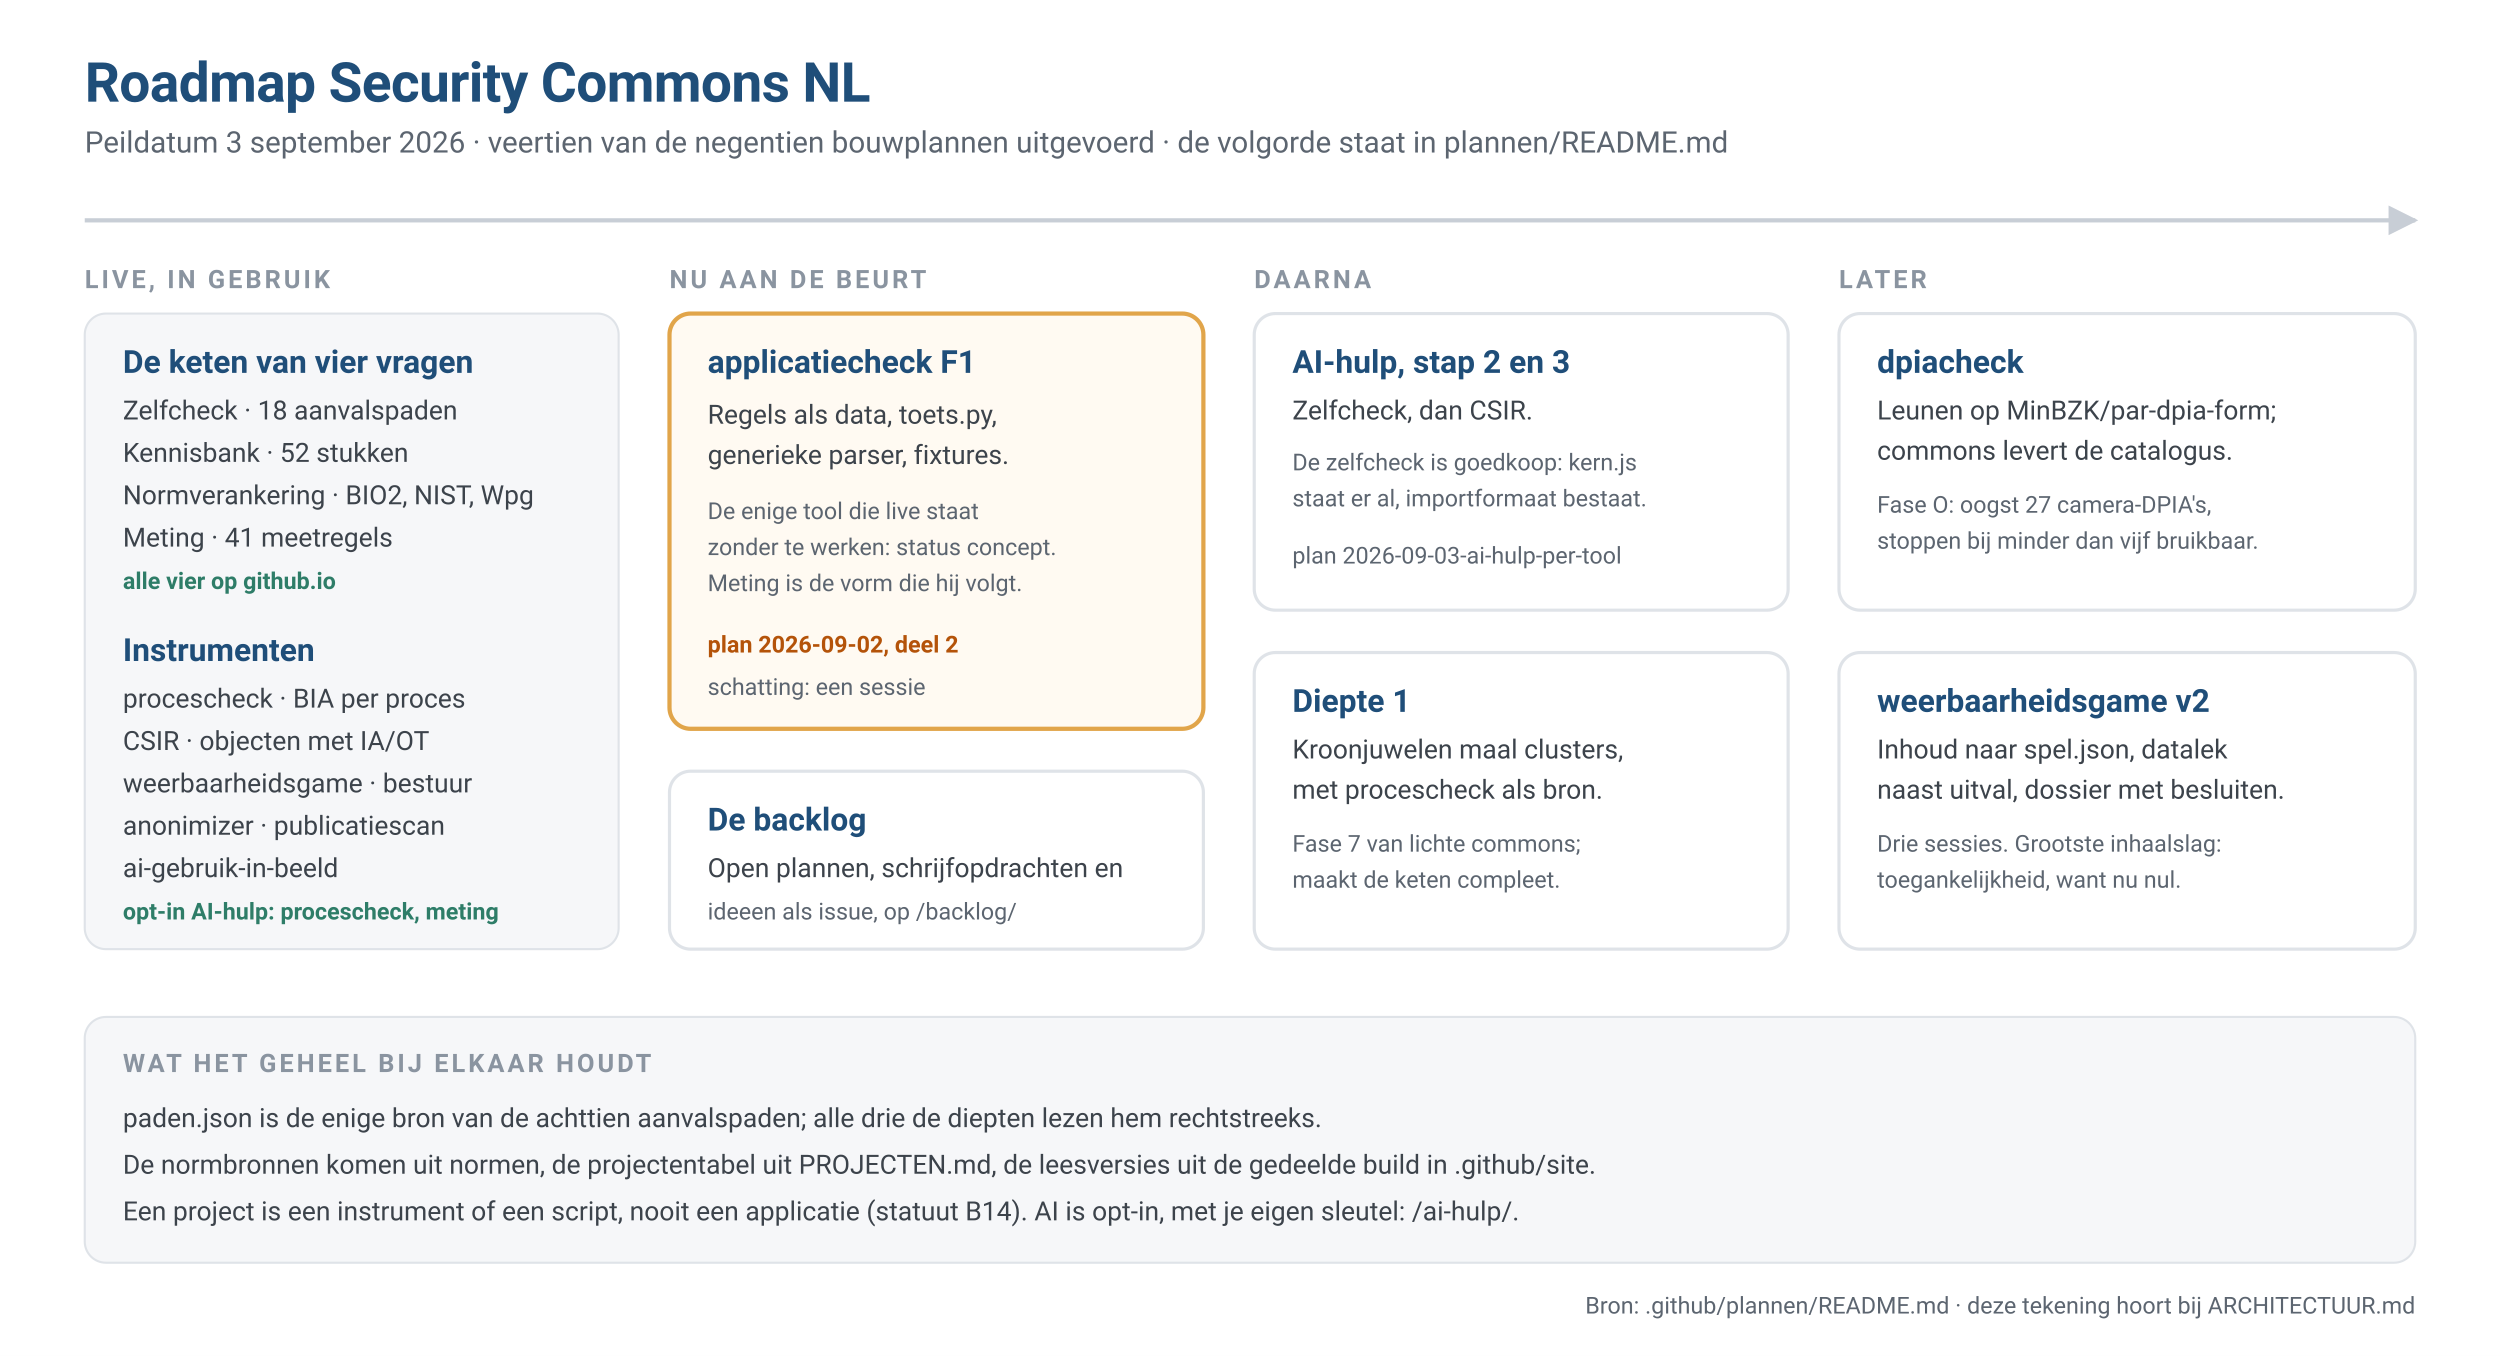
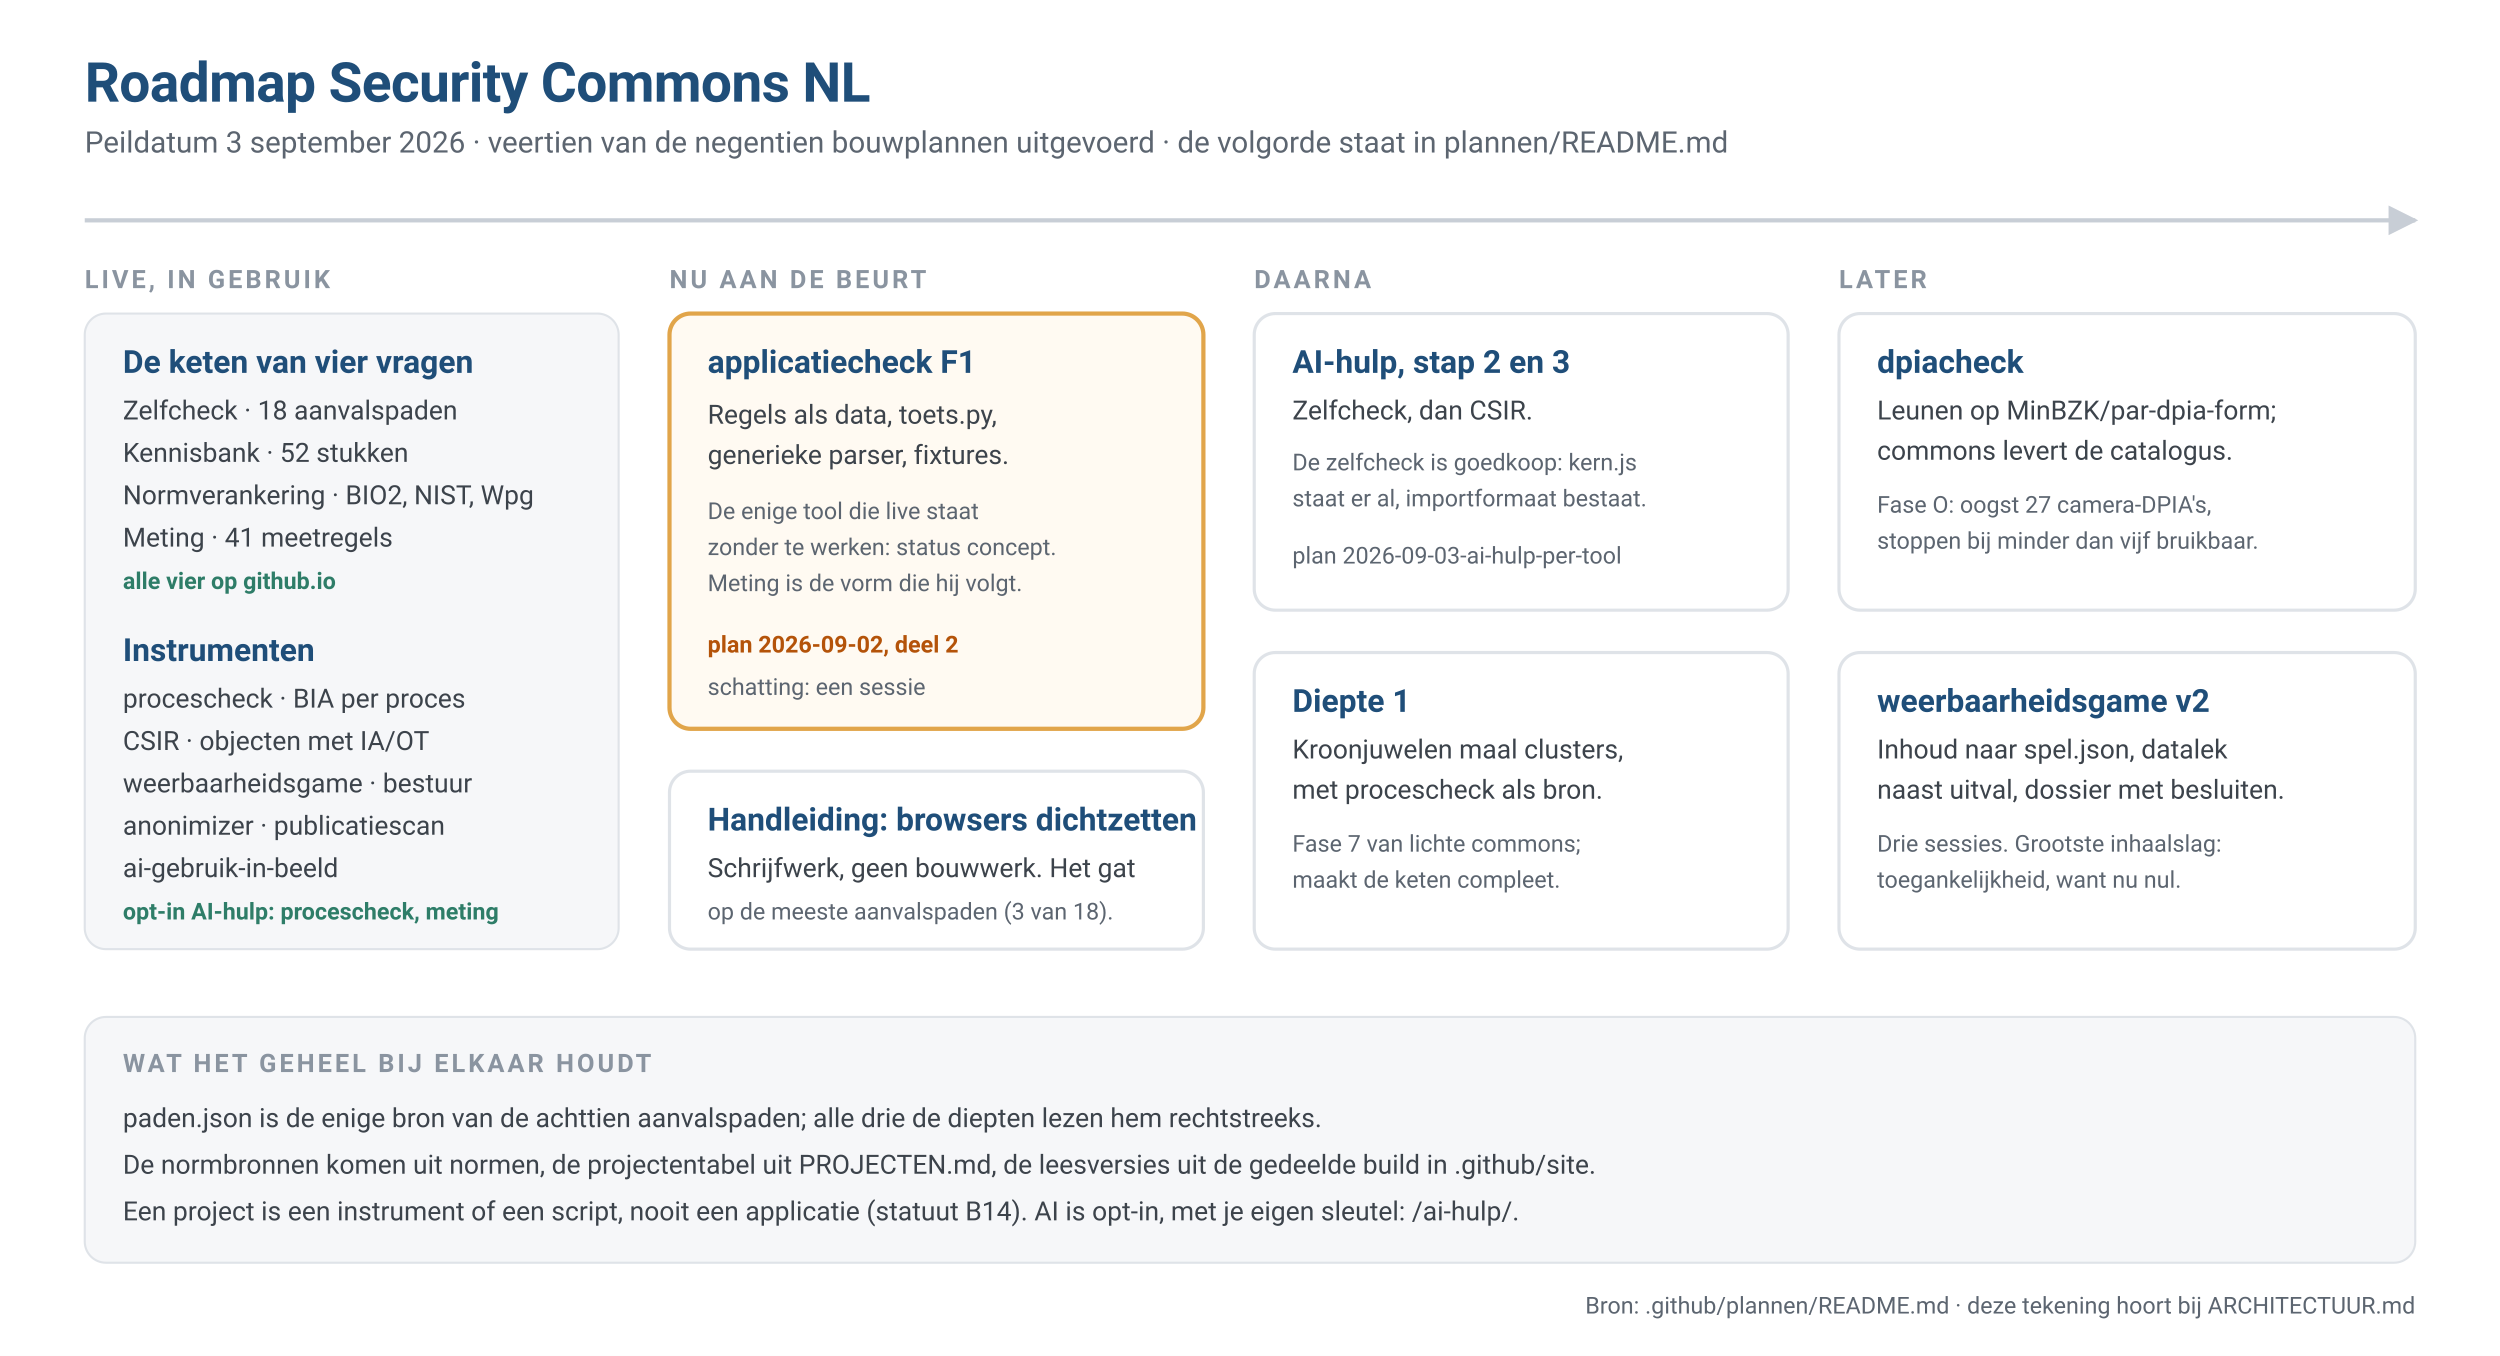
<svg xmlns="http://www.w3.org/2000/svg" viewBox="0 0 1180 640" width="1180" height="640" role="img" aria-labelledby="titel beschrijving">
  <defs>
    <style>
      .t     { font-family: -apple-system, BlinkMacSystemFont, "Segoe UI", Roboto, Arial, sans-serif; fill: #1a1d21; }
      .h1    { font-size: 26px; font-weight: 700; fill: #1f4e79; letter-spacing: -0.3px; }
      .sub   { font-size: 14px; fill: #5c6570; }
      .baan  { font-size: 12px; font-weight: 700; fill: #8a94a0; letter-spacing: 1.4px; }
      .kop   { font-size: 15px; font-weight: 700; fill: #1f4e79; }
      .lbl   { font-size: 12.5px; fill: #3c434b; }
      .klein { font-size: 11px; fill: #5c6570; }
      .live  { font-size: 11px; font-weight: 700; fill: #2e7d68; }
      .nu    { font-size: 11px; font-weight: 700; fill: #b45309; }
      .card  { fill: #ffffff; stroke: #dfe3e8; stroke-width: 1.5; }
      .kaart-nu { fill: #fffaf2; stroke: #e1a54a; stroke-width: 2; }
      .strook { fill: #f6f7f9; stroke: #dfe3e8; stroke-width: 1; }
      .pijl  { stroke: #c8ced6; stroke-width: 2; fill: none; }
    </style>
    <marker id="punt" viewBox="0 0 10 10" refX="9" refY="5" markerWidth="7" markerHeight="7" orient="auto">
      <path d="M0,0 L10,5 L0,10 z" fill="#c8ced6" />
    </marker>
  </defs>
  <rect width="1180" height="640" fill="#ffffff" />
  <text class="t h1" x="40" y="48">Roadmap Security Commons NL</text>
  <text class="t sub" x="40" y="72">Peildatum 3 september 2026 · veertien van de negentien bouwplannen uitgevoerd · de volgorde staat in plannen/README.md</text>
  <line class="pijl" x1="40" y1="104" x2="1140" y2="104" marker-end="url(#punt)" />
  <text class="t baan" x="40" y="136">LIVE, IN GEBRUIK</text>
  <rect class="strook" x="40" y="148" width="252" height="300" rx="10" />
  <text class="t kop" x="58" y="176">De keten van vier vragen</text>
  <text class="t lbl" x="58" y="198">Zelfcheck · 18 aanvalspaden</text>
  <text class="t lbl" x="58" y="218">Kennisbank · 52 stukken</text>
  <text class="t lbl" x="58" y="238">Normverankering · BIO2, NIST, Wpg</text>
  <text class="t lbl" x="58" y="258">Meting · 41 meetregels</text>
  <text class="t live" x="58" y="278">alle vier op github.io</text>
  <text class="t kop" x="58" y="312">Instrumenten</text>
  <text class="t lbl" x="58" y="334">procescheck · BIA per proces</text>
  <text class="t lbl" x="58" y="354">CSIR · objecten met IA/OT</text>
  <text class="t lbl" x="58" y="374">weerbaarheidsgame · bestuur</text>
  <text class="t lbl" x="58" y="394">anonimizer · publicatiescan</text>
  <text class="t lbl" x="58" y="414">ai-gebruik-in-beeld</text>
  <text class="t live" x="58" y="434">opt-in AI-hulp: procescheck, meting</text>
  <text class="t baan" x="316" y="136">NU AAN DE BEURT</text>
  <rect class="kaart-nu" x="316" y="148" width="252" height="196" rx="10" />
  <text class="t kop" x="334" y="176">applicatiecheck F1</text>
  <text class="t lbl" x="334" y="200">Regels als data, toets.py,</text>
  <text class="t lbl" x="334" y="219">generieke parser, fixtures.</text>
  <text class="t klein" x="334" y="245">De enige tool die live staat</text>
  <text class="t klein" x="334" y="262">zonder te werken: status concept.</text>
  <text class="t klein" x="334" y="279">Meting is de vorm die hij volgt.</text>
  <text class="t nu" x="334" y="308">plan 2026-09-02, deel 2</text>
  <text class="t klein" x="334" y="328">schatting: een sessie</text>
  <rect class="card" x="316" y="364" width="252" height="84" rx="10" />
-   <text class="t kop" x="334" y="392">De backlog</text>
-   <text class="t lbl" x="334" y="414">Open plannen, schrijfopdrachten en</text>
-   <text class="t klein" x="334" y="434">ideeen als issue, op /backlog/</text>
+   <text class="t kop" x="334" y="392">Handleiding: browsers dichtzetten</text>
+   <text class="t lbl" x="334" y="414">Schrijfwerk, geen bouwwerk. Het gat</text>
+   <text class="t klein" x="334" y="434">op de meeste aanvalspaden (3 van 18).</text>
  <text class="t baan" x="592" y="136">DAARNA</text>
  <rect class="card" x="592" y="148" width="252" height="140" rx="10" />
  <text class="t kop" x="610" y="176">AI-hulp, stap 2 en 3</text>
  <text class="t lbl" x="610" y="198">Zelfcheck, dan CSIR.</text>
  <text class="t klein" x="610" y="222">De zelfcheck is goedkoop: kern.js</text>
  <text class="t klein" x="610" y="239">staat er al, importformaat bestaat.</text>
  <text class="t klein" x="610" y="266">plan 2026-09-03-ai-hulp-per-tool</text>
  <rect class="card" x="592" y="308" width="252" height="140" rx="10" />
  <text class="t kop" x="610" y="336">Diepte 1</text>
  <text class="t lbl" x="610" y="358">Kroonjuwelen maal clusters,</text>
  <text class="t lbl" x="610" y="377">met procescheck als bron.</text>
  <text class="t klein" x="610" y="402">Fase 7 van lichte commons;</text>
  <text class="t klein" x="610" y="419">maakt de keten compleet.</text>
  <text class="t baan" x="868" y="136">LATER</text>
  <rect class="card" x="868" y="148" width="272" height="140" rx="10" />
  <text class="t kop" x="886" y="176">dpiacheck</text>
  <text class="t lbl" x="886" y="198">Leunen op MinBZK/par-dpia-form;</text>
  <text class="t lbl" x="886" y="217">commons levert de catalogus.</text>
  <text class="t klein" x="886" y="242">Fase O: oogst 27 camera-DPIA's,</text>
  <text class="t klein" x="886" y="259">stoppen bij minder dan vijf bruikbaar.</text>
  <rect class="card" x="868" y="308" width="272" height="140" rx="10" />
  <text class="t kop" x="886" y="336">weerbaarheidsgame v2</text>
  <text class="t lbl" x="886" y="358">Inhoud naar spel.json, datalek</text>
  <text class="t lbl" x="886" y="377">naast uitval, dossier met besluiten.</text>
  <text class="t klein" x="886" y="402">Drie sessies. Grootste inhaalslag:</text>
  <text class="t klein" x="886" y="419">toegankelijkheid, want nu nul.</text>
  <rect class="strook" x="40" y="480" width="1100" height="116" rx="10" />
  <text class="t baan" x="58" y="506">WAT HET GEHEEL BIJ ELKAAR HOUDT</text>
  <text class="t lbl" x="58" y="532">paden.json is de enige bron van de achttien aanvalspaden; alle drie de diepten lezen hem rechtstreeks.</text>
  <text class="t lbl" x="58" y="554">De normbronnen komen uit normen, de projectentabel uit PROJECTEN.md, de leesversies uit de gedeelde build in .github/site.</text>
  <text class="t lbl" x="58" y="576">Een project is een instrument of een script, nooit een applicatie (statuut B14). AI is opt-in, met je eigen sleutel: /ai-hulp/.</text>
  <text class="t klein" x="1140" y="620" text-anchor="end">Bron: .github/plannen/README.md · deze tekening hoort bij ARCHITECTUUR.md</text>
</svg>
